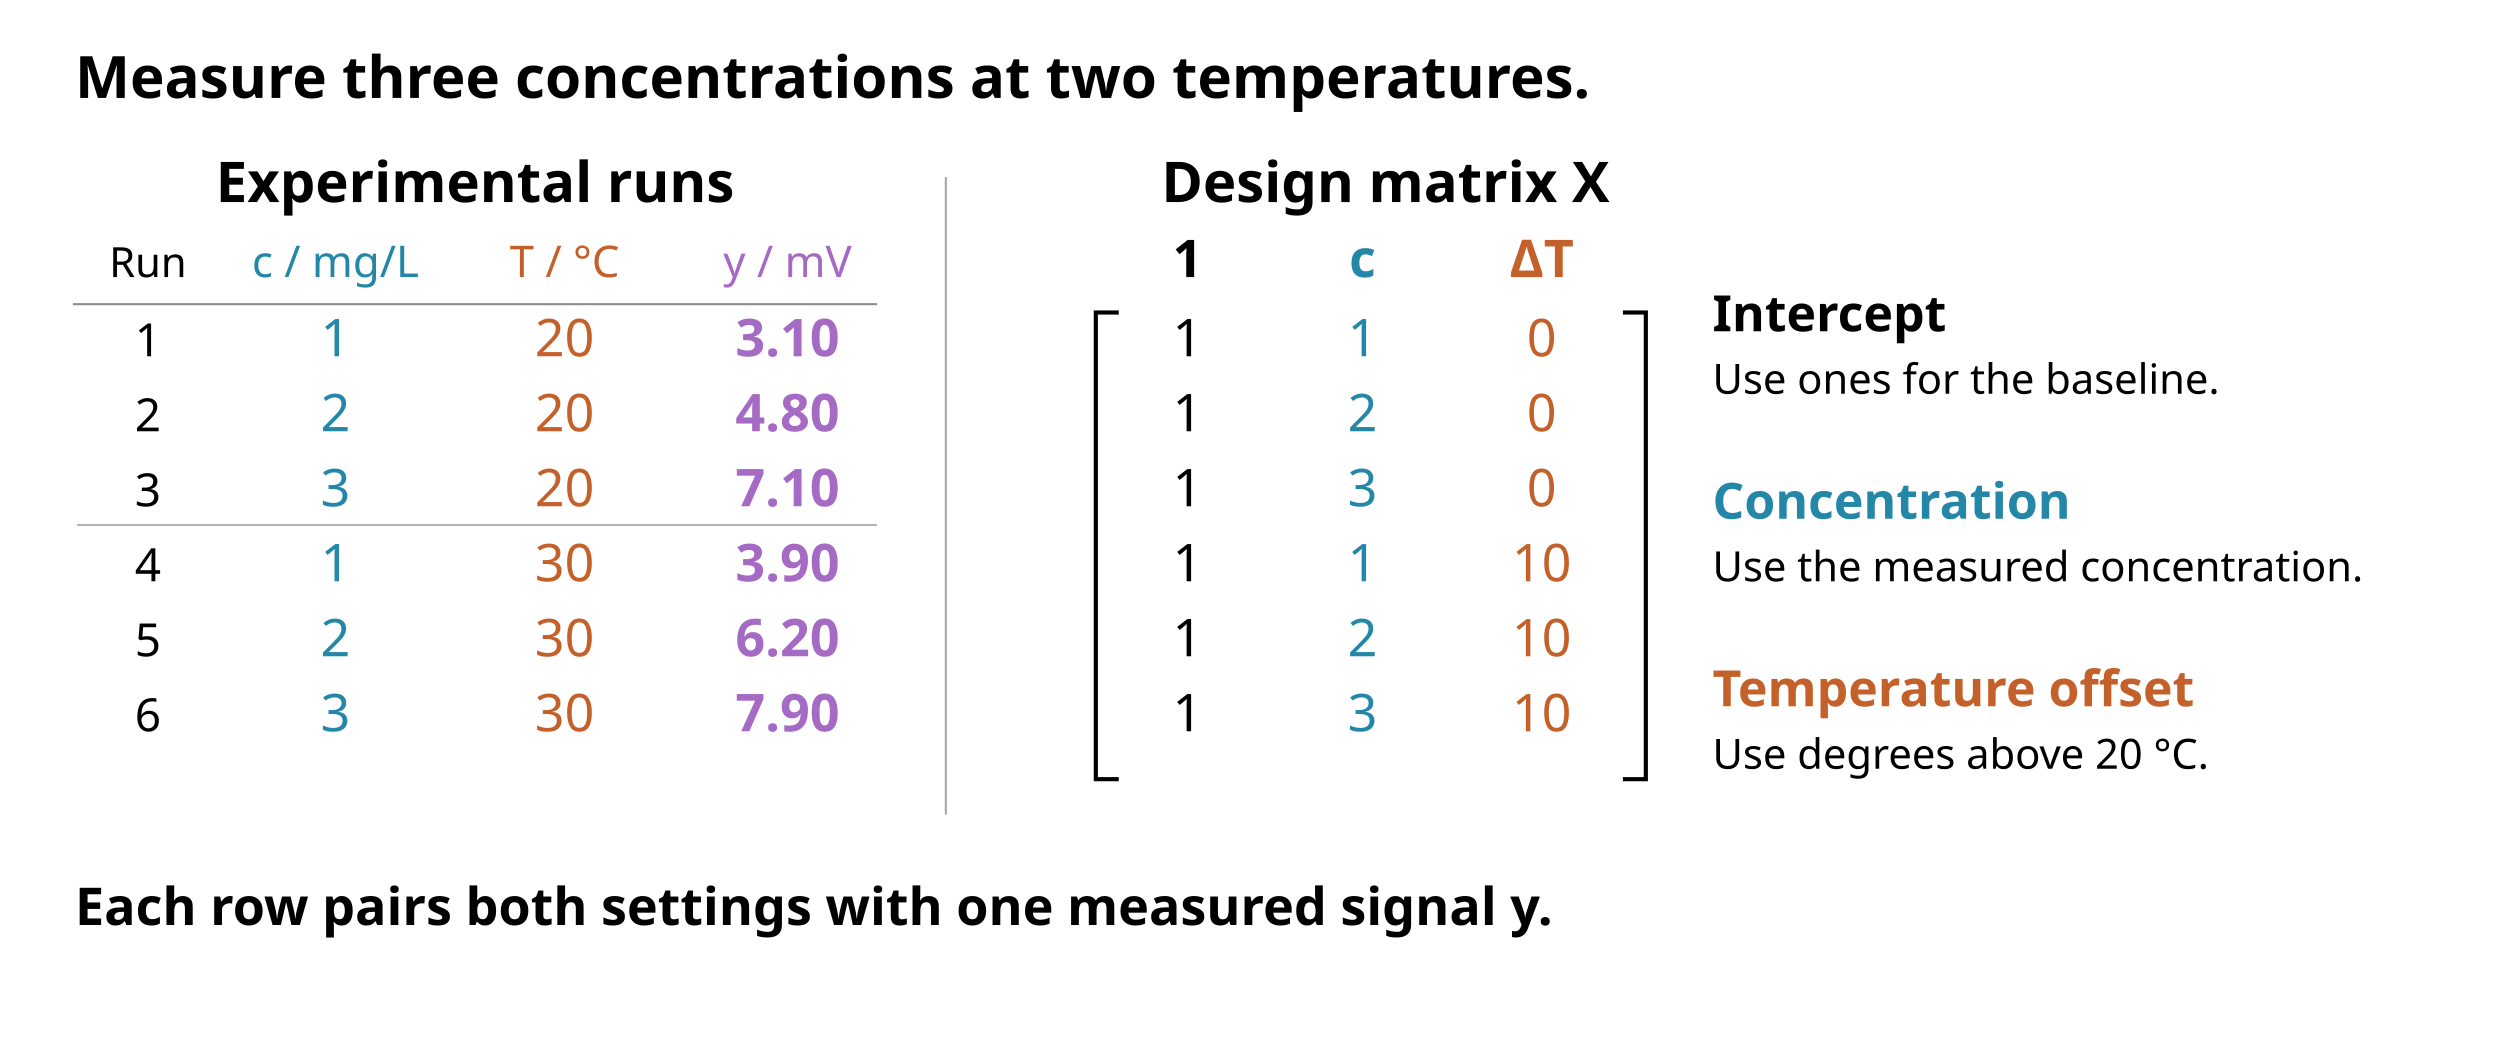
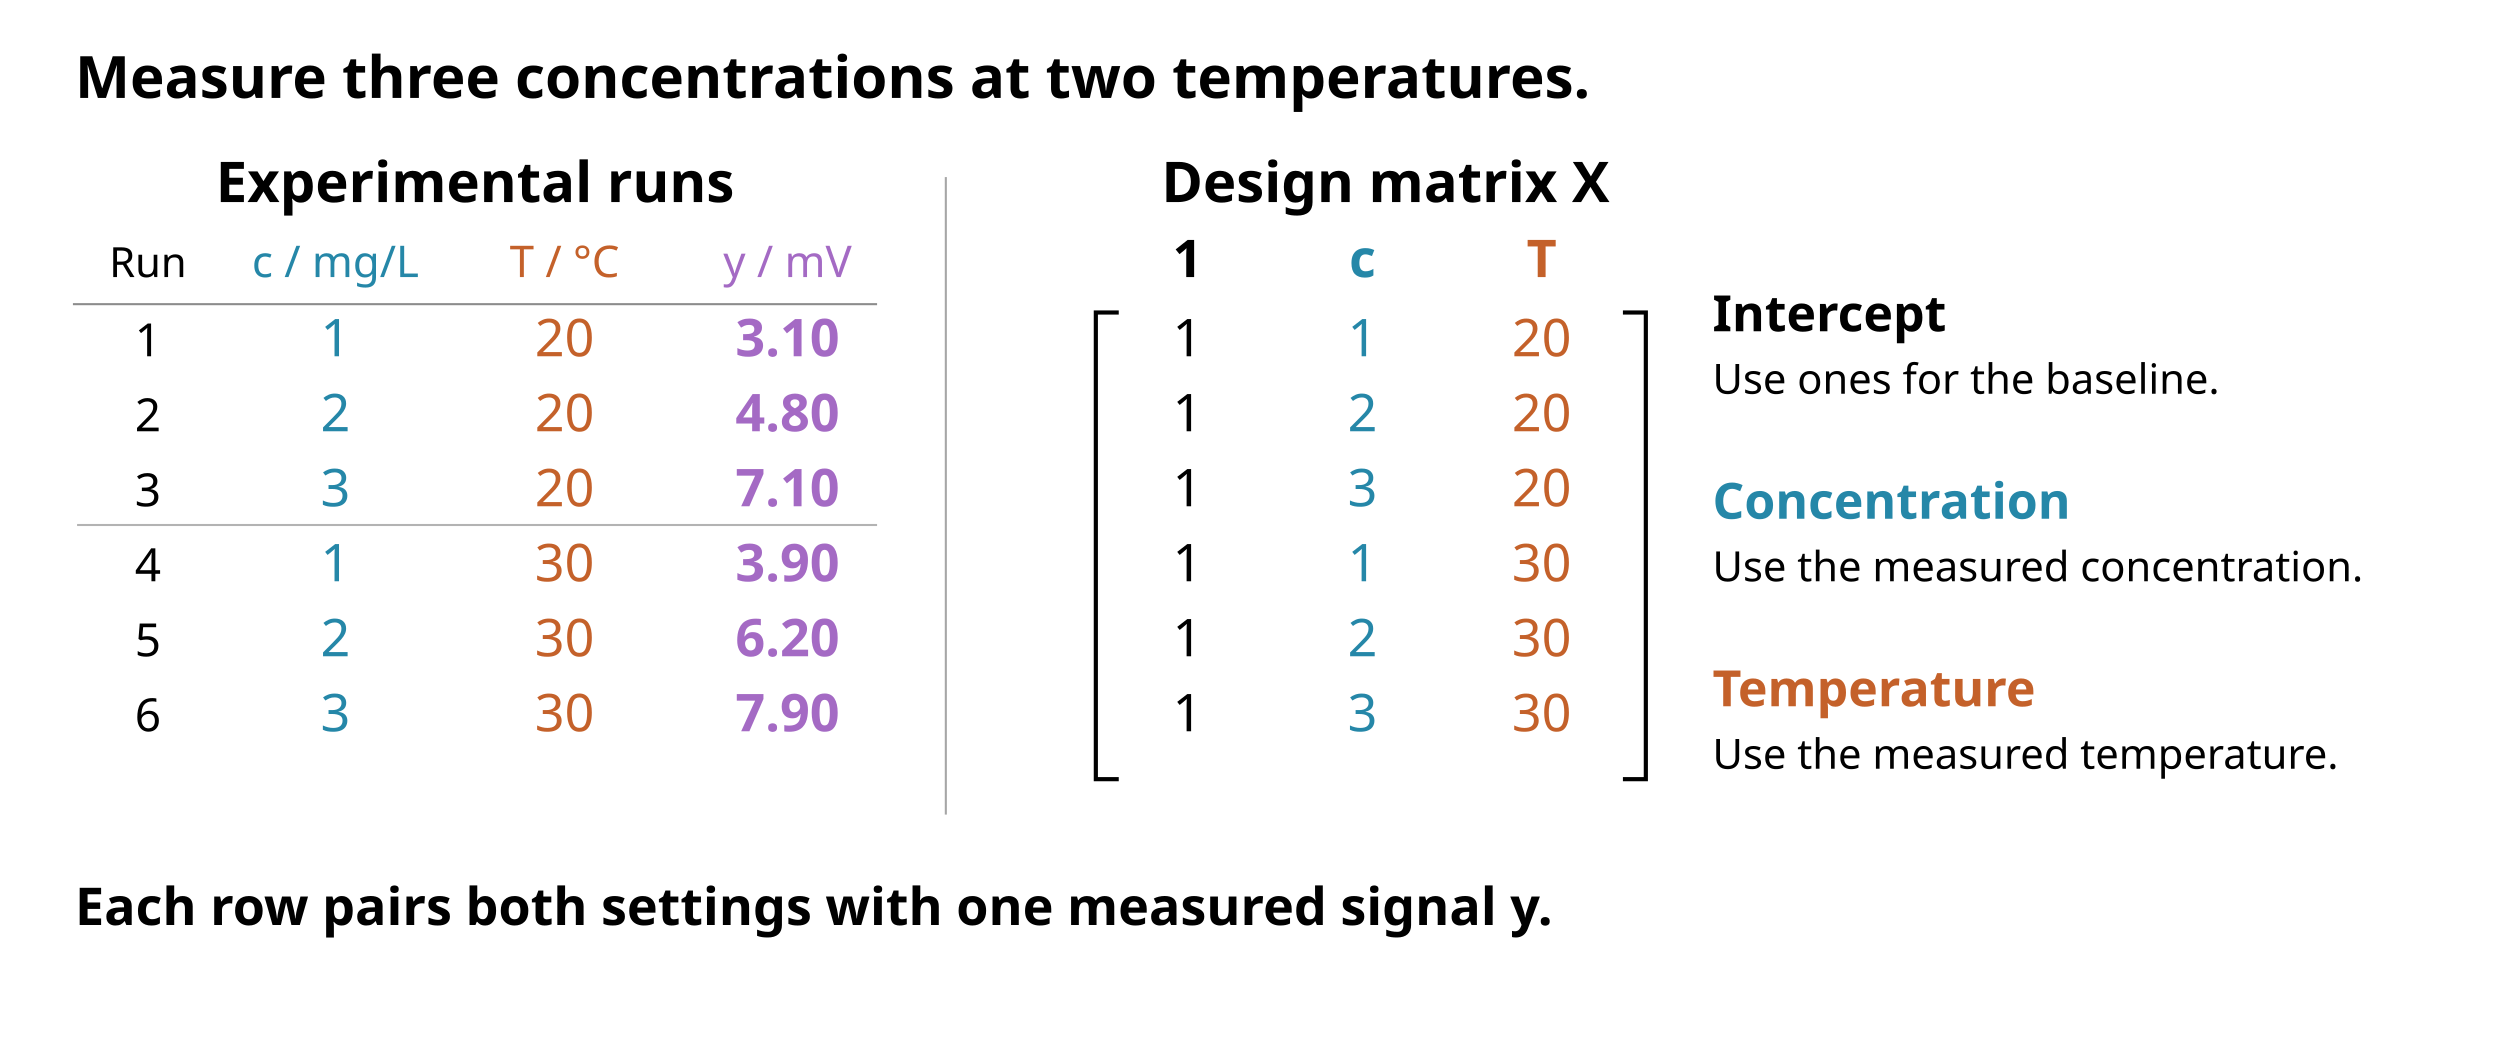
<svg xmlns="http://www.w3.org/2000/svg" viewBox="0 0 1200 500" style="color-scheme: light dark; color: light-dark(#172a3b, #e3edf7)" data-teaching-stage-count="3" data-teaching-stage-mode="cumulative">
  <g font-family="system-ui, sans-serif">
    <text x="36" y="47" text-anchor="start" font-size="28" fill="currentColor" font-weight="700">Measure three concentrations at two temperatures.</text>
    <text x="228" y="97" text-anchor="middle" font-size="27" fill="currentColor" font-weight="700">Experimental runs</text>
    <text x="665" y="97" text-anchor="middle" font-size="27" fill="currentColor" font-weight="700">Design matrix X</text>
    <text x="71" y="133" text-anchor="middle" font-size="20" fill="currentColor" font-weight="500">Run</text>
    <text x="161" y="133" text-anchor="middle" font-size="21" fill="#2587a8" font-weight="500">c / mg/L</text>
    <text x="271" y="133" text-anchor="middle" font-size="21" fill="#c4612a" font-weight="500">T / °C</text>
    <text x="378" y="133" text-anchor="middle" font-size="21" fill="#a46ac4" font-weight="500">y / mV</text>
    <path d="M35 146 H421" fill="none" stroke="currentColor" stroke-width="1" opacity="0.45" />
    <path d="M37 252 H421" fill="none" stroke="currentColor" stroke-width="1" opacity="0.3" />
    <path d="M454 85 V391" fill="none" stroke="currentColor" stroke-width="1" opacity="0.35" />
    <path d="M537 150 H526 V374 H537 M779 150 H790 V374 H779" fill="none" stroke="currentColor" stroke-width="2" opacity="1" />
    <text x="71" y="171" text-anchor="middle" font-size="22" fill="currentColor" font-weight="500">1</text>
    <text x="161" y="171" text-anchor="middle" font-size="25" fill="#2587a8" font-weight="500">1</text>
    <text x="271" y="171" text-anchor="middle" font-size="25" fill="#c4612a" font-weight="500">20</text>
    <text x="378" y="171" text-anchor="middle" font-size="25" fill="#a46ac4" font-weight="700">3.10</text>
    <text x="71" y="207" text-anchor="middle" font-size="22" fill="currentColor" font-weight="500">2</text>
    <text x="161" y="207" text-anchor="middle" font-size="25" fill="#2587a8" font-weight="500">2</text>
    <text x="271" y="207" text-anchor="middle" font-size="25" fill="#c4612a" font-weight="500">20</text>
    <text x="378" y="207" text-anchor="middle" font-size="25" fill="#a46ac4" font-weight="700">4.80</text>
    <text x="71" y="243" text-anchor="middle" font-size="22" fill="currentColor" font-weight="500">3</text>
    <text x="161" y="243" text-anchor="middle" font-size="25" fill="#2587a8" font-weight="500">3</text>
    <text x="271" y="243" text-anchor="middle" font-size="25" fill="#c4612a" font-weight="500">20</text>
    <text x="378" y="243" text-anchor="middle" font-size="25" fill="#a46ac4" font-weight="700">7.10</text>
    <text x="71" y="279" text-anchor="middle" font-size="22" fill="currentColor" font-weight="500">4</text>
    <text x="161" y="279" text-anchor="middle" font-size="25" fill="#2587a8" font-weight="500">1</text>
    <text x="271" y="279" text-anchor="middle" font-size="25" fill="#c4612a" font-weight="500">30</text>
    <text x="378" y="279" text-anchor="middle" font-size="25" fill="#a46ac4" font-weight="700">3.90</text>
    <text x="71" y="315" text-anchor="middle" font-size="22" fill="currentColor" font-weight="500">5</text>
    <text x="161" y="315" text-anchor="middle" font-size="25" fill="#2587a8" font-weight="500">2</text>
    <text x="271" y="315" text-anchor="middle" font-size="25" fill="#c4612a" font-weight="500">30</text>
    <text x="378" y="315" text-anchor="middle" font-size="25" fill="#a46ac4" font-weight="700">6.20</text>
    <text x="71" y="351" text-anchor="middle" font-size="22" fill="currentColor" font-weight="500">6</text>
    <text x="161" y="351" text-anchor="middle" font-size="25" fill="#2587a8" font-weight="500">3</text>
    <text x="271" y="351" text-anchor="middle" font-size="25" fill="#c4612a" font-weight="500">30</text>
    <text x="378" y="351" text-anchor="middle" font-size="25" fill="#a46ac4" font-weight="700">7.90</text>
    <g data-svg-stage="1">
      <text x="570" y="133" text-anchor="middle" font-size="25" fill="currentColor" font-weight="700">1</text>
      <text x="570" y="171" text-anchor="middle" font-size="25" fill="currentColor" font-weight="500">1</text>
      <text x="570" y="207" text-anchor="middle" font-size="25" fill="currentColor" font-weight="500">1</text>
      <text x="570" y="243" text-anchor="middle" font-size="25" fill="currentColor" font-weight="500">1</text>
      <text x="570" y="279" text-anchor="middle" font-size="25" fill="currentColor" font-weight="500">1</text>
      <text x="570" y="315" text-anchor="middle" font-size="25" fill="currentColor" font-weight="500">1</text>
      <text x="570" y="351" text-anchor="middle" font-size="25" fill="currentColor" font-weight="500">1</text>
      <text x="822" y="159" text-anchor="start" font-size="24" fill="currentColor" font-weight="700">Intercept</text>
      <text x="822" y="189" text-anchor="start" font-size="20" fill="currentColor" font-weight="500">Use ones for the baseline.</text>
    </g>
    <g data-svg-stage="2">
      <text x="654" y="133" text-anchor="middle" font-size="25" fill="#2587a8" font-weight="700">c</text>
      <text x="654" y="171" text-anchor="middle" font-size="25" fill="#2587a8" font-weight="500">1</text>
      <text x="654" y="207" text-anchor="middle" font-size="25" fill="#2587a8" font-weight="500">2</text>
      <text x="654" y="243" text-anchor="middle" font-size="25" fill="#2587a8" font-weight="500">3</text>
      <text x="654" y="279" text-anchor="middle" font-size="25" fill="#2587a8" font-weight="500">1</text>
      <text x="654" y="315" text-anchor="middle" font-size="25" fill="#2587a8" font-weight="500">2</text>
      <text x="654" y="351" text-anchor="middle" font-size="25" fill="#2587a8" font-weight="500">3</text>
      <text x="822" y="249" text-anchor="start" font-size="24" fill="#2587a8" font-weight="700">Concentration</text>
      <text x="822" y="279" text-anchor="start" font-size="20" fill="currentColor" font-weight="500">Use the measured concentration.</text>
    </g>
    <g data-svg-stage="3">
-       <text x="740" y="133" text-anchor="middle" font-size="25" fill="#c4612a" font-weight="700">ΔT</text>
-       <text x="740" y="171" text-anchor="middle" font-size="25" fill="#c4612a" font-weight="500">0</text>
-       <text x="740" y="207" text-anchor="middle" font-size="25" fill="#c4612a" font-weight="500">0</text>
-       <text x="740" y="243" text-anchor="middle" font-size="25" fill="#c4612a" font-weight="500">0</text>
-       <text x="740" y="279" text-anchor="middle" font-size="25" fill="#c4612a" font-weight="500">10</text>
-       <text x="740" y="315" text-anchor="middle" font-size="25" fill="#c4612a" font-weight="500">10</text>
-       <text x="740" y="351" text-anchor="middle" font-size="25" fill="#c4612a" font-weight="500">10</text>
-       <text x="822" y="339" text-anchor="start" font-size="24" fill="#c4612a" font-weight="700">Temperature offset</text>
-       <text x="822" y="369" text-anchor="start" font-size="20" fill="currentColor" font-weight="500">Use degrees above 20 °C.</text>
+       <text x="740" y="133" text-anchor="middle" font-size="25" fill="#c4612a" font-weight="700">T</text>
+       <text x="740" y="171" text-anchor="middle" font-size="25" fill="#c4612a" font-weight="500">20</text>
+       <text x="740" y="207" text-anchor="middle" font-size="25" fill="#c4612a" font-weight="500">20</text>
+       <text x="740" y="243" text-anchor="middle" font-size="25" fill="#c4612a" font-weight="500">20</text>
+       <text x="740" y="279" text-anchor="middle" font-size="25" fill="#c4612a" font-weight="500">30</text>
+       <text x="740" y="315" text-anchor="middle" font-size="25" fill="#c4612a" font-weight="500">30</text>
+       <text x="740" y="351" text-anchor="middle" font-size="25" fill="#c4612a" font-weight="500">30</text>
+       <text x="822" y="339" text-anchor="start" font-size="24" fill="#c4612a" font-weight="700">Temperature</text>
+       <text x="822" y="369" text-anchor="start" font-size="20" fill="currentColor" font-weight="500">Use the measured temperature.</text>
    </g>
    <text x="36" y="444" text-anchor="start" font-size="25" fill="currentColor" font-weight="700">Each row pairs both settings with one measured signal y.</text>
  </g>
</svg>
